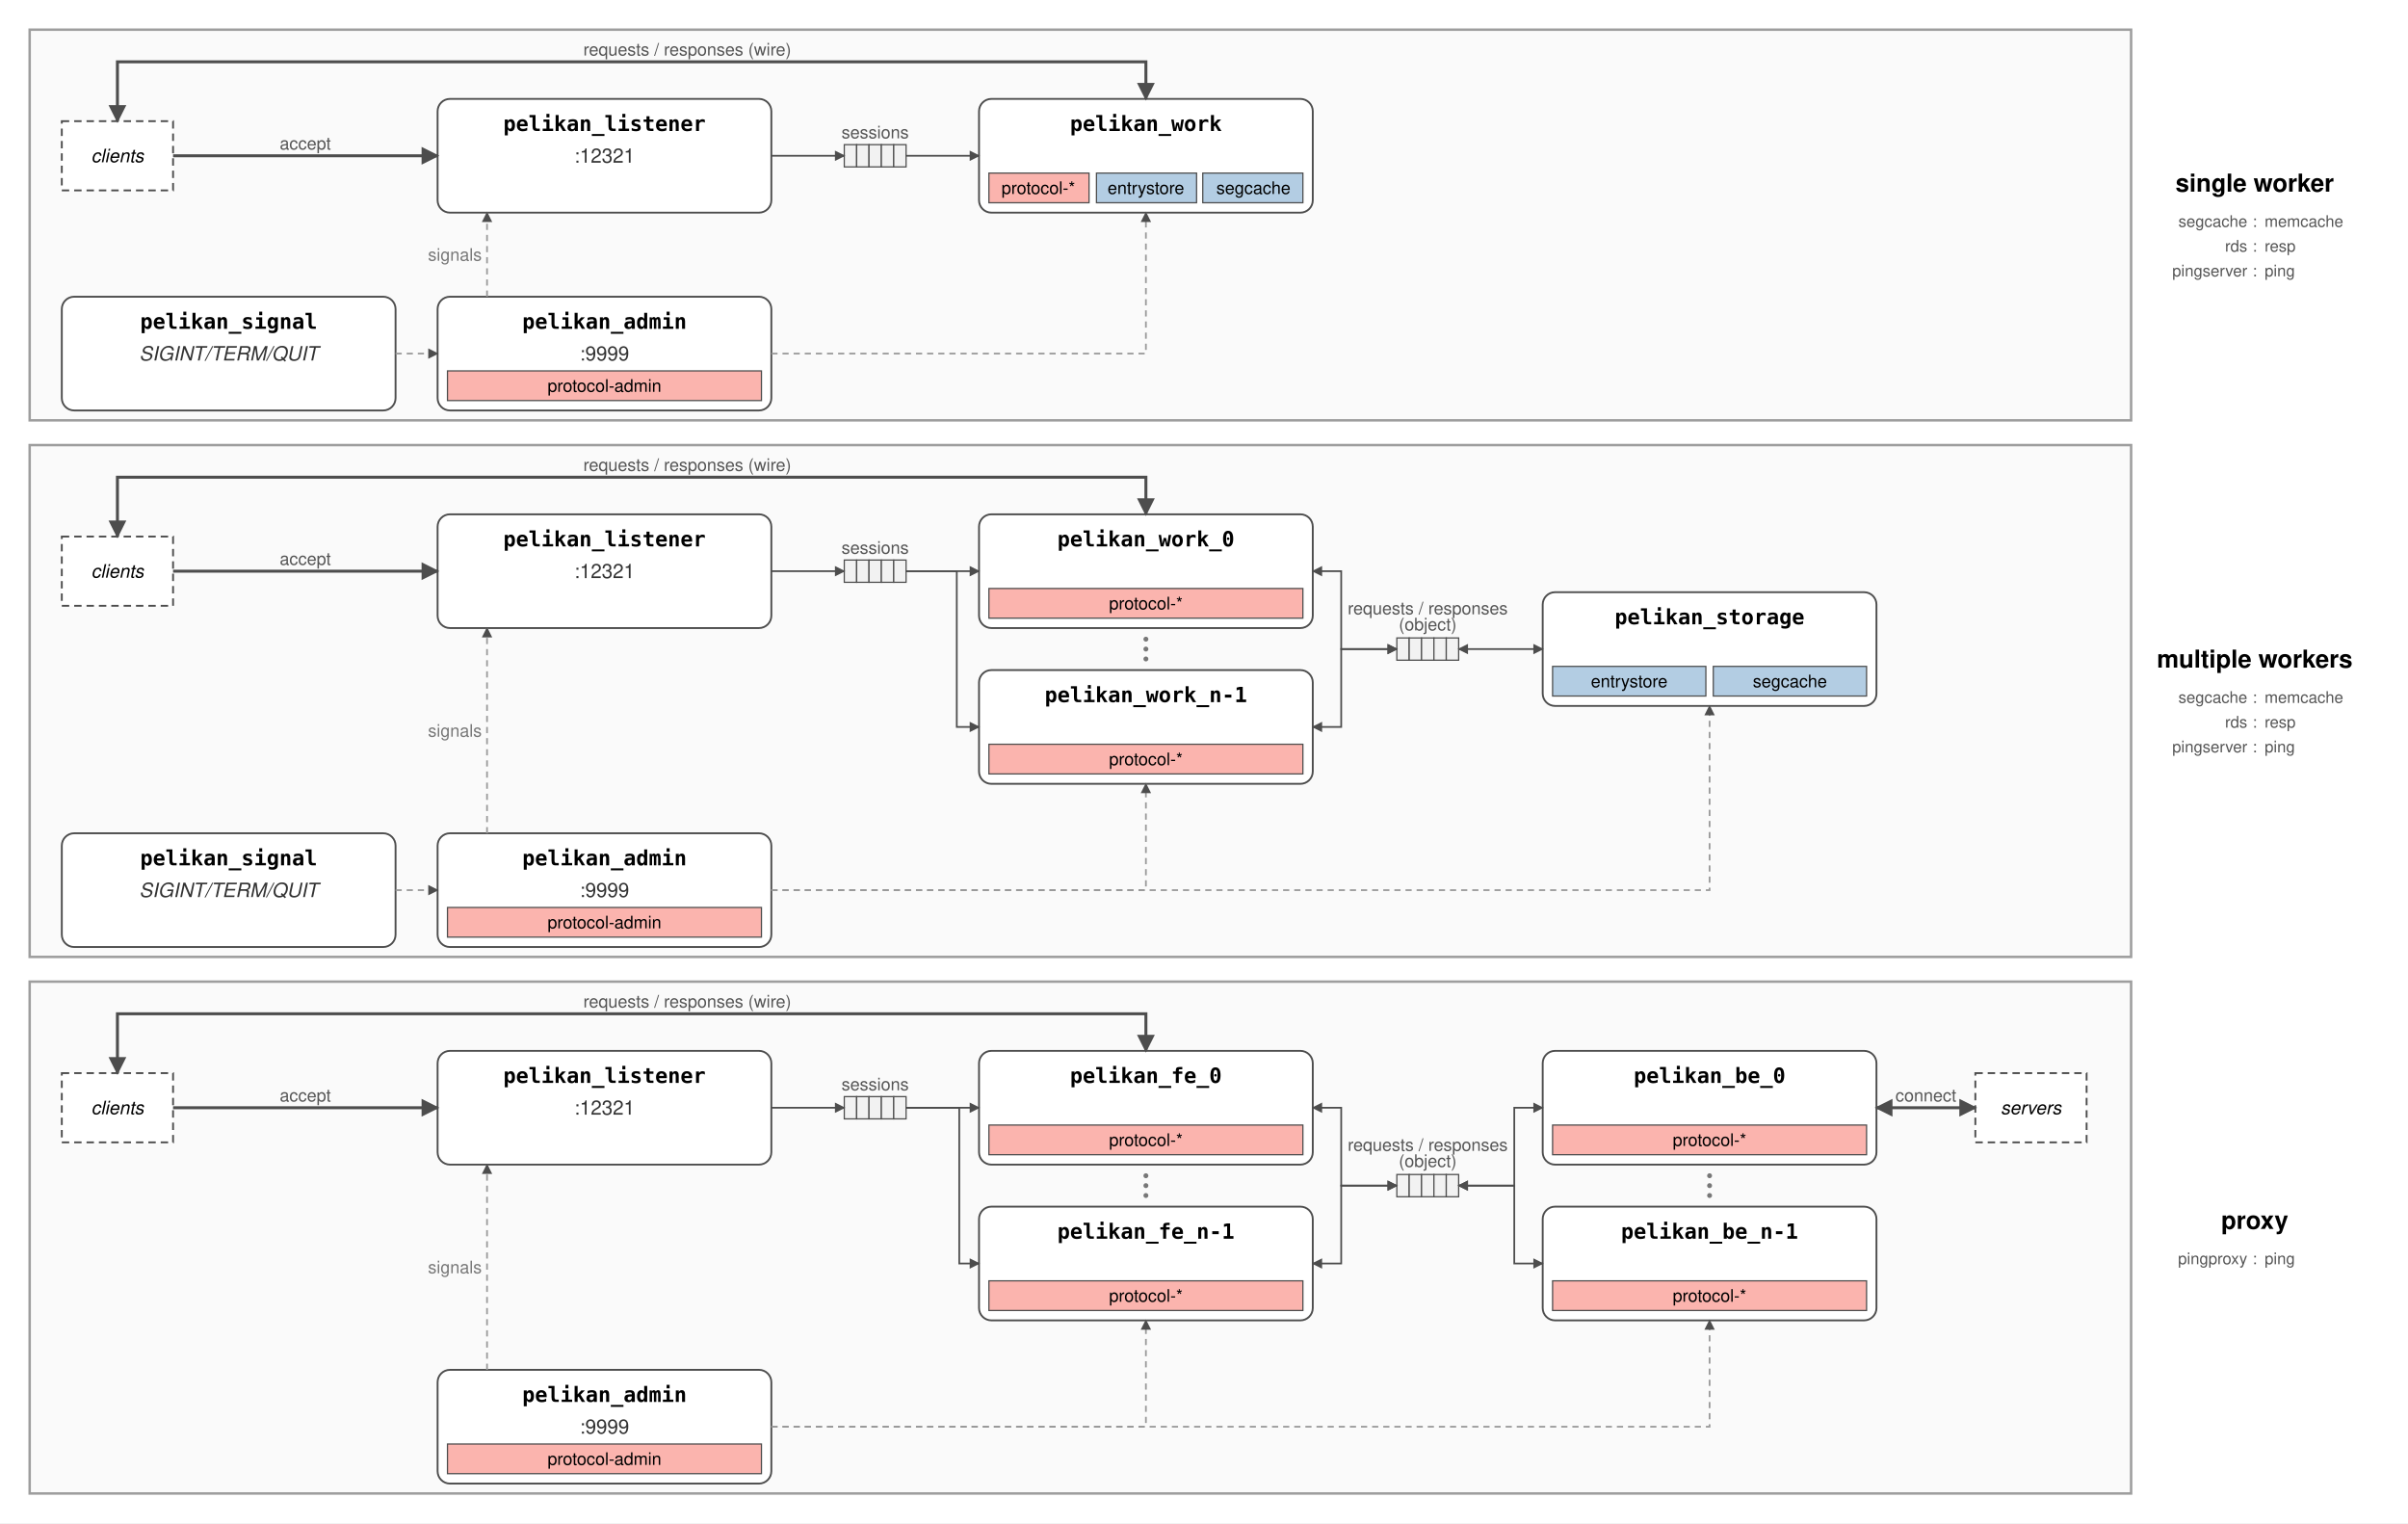
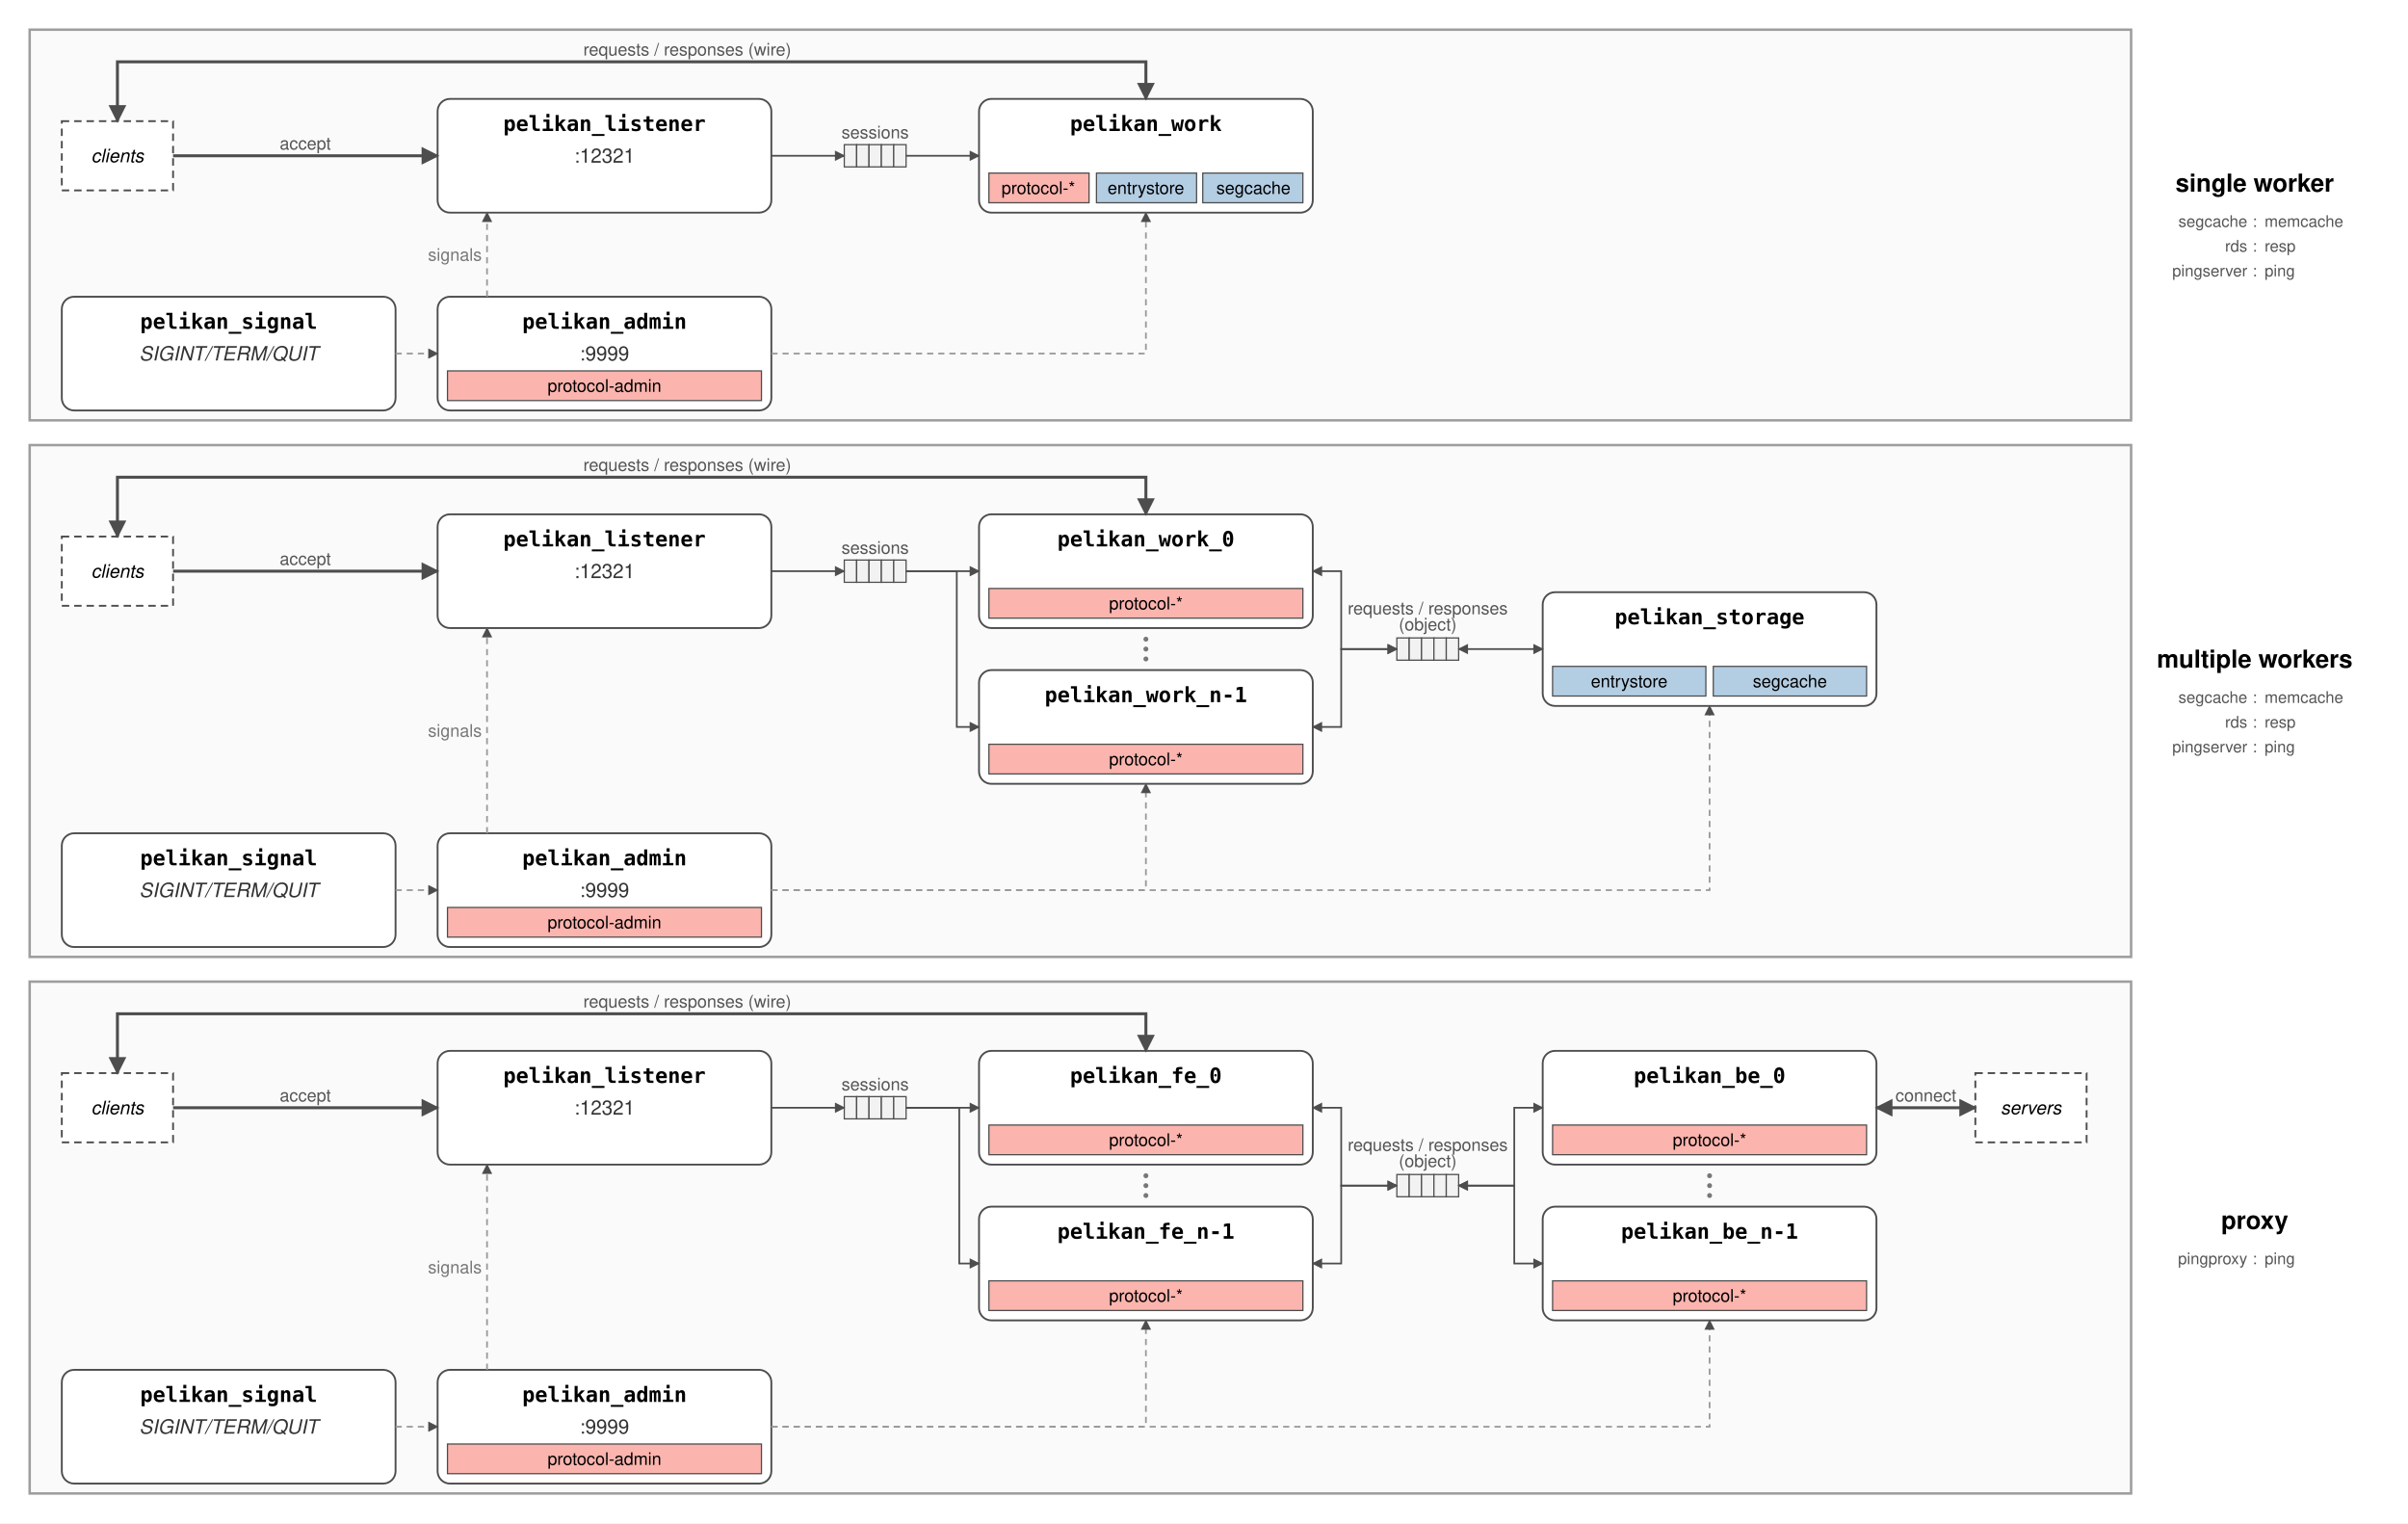
<svg xmlns="http://www.w3.org/2000/svg" width="1948" height="1232" viewBox="0 0 1948 1232">
  <rect width="100%" height="100%" fill="white" />
  <defs>
    <marker id="a" viewBox="0 0 10 10" refX="9" refY="5" markerWidth="6" markerHeight="6" orient="auto-start-reverse">
      <path d="M 0 0 L 10 5 L 0 10 z" fill="#4D4D4D" />
    </marker>
  </defs>
  <rect x="24" y="24" width="1700" height="316" fill="#FAFAFA" stroke="#9E9E9E" stroke-width="2" rx="0" />
  <text x="1824" y="148" dy="0.35em" font-family="Helvetica, Arial, sans-serif" font-size="20" font-weight="bold" fill="#000" text-anchor="middle">single worker</text>
  <text x="1818" y="179" dy="0.35em" font-family="Helvetica, Arial, sans-serif" font-size="13" font-weight="normal" fill="#555" text-anchor="end">segcache</text>
  <text x="1824" y="179" dy="0.35em" font-family="Helvetica, Arial, sans-serif" font-size="13" font-weight="normal" fill="#555" text-anchor="middle">:</text>
  <text x="1832" y="179" dy="0.35em" font-family="Helvetica, Arial, sans-serif" font-size="13" font-weight="normal" fill="#555" text-anchor="start">memcache</text>
  <text x="1818" y="199" dy="0.35em" font-family="Helvetica, Arial, sans-serif" font-size="13" font-weight="normal" fill="#555" text-anchor="end">rds</text>
  <text x="1824" y="199" dy="0.35em" font-family="Helvetica, Arial, sans-serif" font-size="13" font-weight="normal" fill="#555" text-anchor="middle">:</text>
  <text x="1832" y="199" dy="0.35em" font-family="Helvetica, Arial, sans-serif" font-size="13" font-weight="normal" fill="#555" text-anchor="start">resp</text>
  <text x="1818" y="219" dy="0.35em" font-family="Helvetica, Arial, sans-serif" font-size="13" font-weight="normal" fill="#555" text-anchor="end">pingserver</text>
  <text x="1824" y="219" dy="0.35em" font-family="Helvetica, Arial, sans-serif" font-size="13" font-weight="normal" fill="#555" text-anchor="middle">:</text>
  <text x="1832" y="219" dy="0.35em" font-family="Helvetica, Arial, sans-serif" font-size="13" font-weight="normal" fill="#555" text-anchor="start">ping</text>
  <rect x="50" y="98" width="90" height="56" fill="#FFFFFF" stroke="#4D4D4D" stroke-width="1.5" rx="0" stroke-dasharray="6,4" />
  <text x="95" y="126" dy="0.35em" font-family="Helvetica, Arial, sans-serif" font-size="15" font-weight="normal" fill="#000" font-style="italic" text-anchor="middle">clients</text>
  <rect x="354" y="80" width="270" height="92" fill="#FFFFFF" stroke="#4D4D4D" stroke-width="1.5" rx="10" />
  <text x="489" y="100" dy="0.35em" font-family="SFMono-Regular, Menlo, Consolas, monospace" font-size="17" font-weight="bold" fill="#000" text-anchor="middle">pelikan_listener</text>
  <text x="489" y="126" dy="0.35em" font-family="Helvetica, Arial, sans-serif" font-size="16" font-weight="normal" fill="#333" text-anchor="middle">:12321</text>
  <path d="M 140 126 L 354 126" fill="none" stroke="#4D4D4D" stroke-width="2.4" marker-end="url(#a)" />
  <text x="247" y="116" dy="0.35em" font-family="Helvetica, Arial, sans-serif" font-size="14" font-weight="normal" fill="#555" text-anchor="middle">accept</text>
  <rect x="683" y="117" width="10" height="18" fill="#F2F2F2" stroke="#4D4D4D" stroke-width="1" rx="0" />
  <rect x="693" y="117" width="10" height="18" fill="#F2F2F2" stroke="#4D4D4D" stroke-width="1" rx="0" />
  <rect x="703" y="117" width="10" height="18" fill="#F2F2F2" stroke="#4D4D4D" stroke-width="1" rx="0" />
  <rect x="713" y="117" width="10" height="18" fill="#F2F2F2" stroke="#4D4D4D" stroke-width="1" rx="0" />
  <rect x="723" y="117" width="10" height="18" fill="#F2F2F2" stroke="#4D4D4D" stroke-width="1" rx="0" />
  <text x="708" y="107" dy="0.35em" font-family="Helvetica, Arial, sans-serif" font-size="14" font-weight="normal" fill="#555" text-anchor="middle">sessions</text>
  <path d="M 624 126 L 683 126" fill="none" stroke="#4D4D4D" stroke-width="1.4" marker-end="url(#a)" />
  <rect x="792" y="80" width="270" height="92" fill="#FFFFFF" stroke="#4D4D4D" stroke-width="1.5" rx="10" />
  <text x="927" y="100" dy="0.35em" font-family="SFMono-Regular, Menlo, Consolas, monospace" font-size="17" font-weight="bold" fill="#000" text-anchor="middle">pelikan_work</text>
  <rect x="800" y="140" width="81" height="24" fill="#FBB4AE" stroke="#4D4D4D" stroke-width="1" rx="0" />
  <text x="840" y="152" dy="0.35em" font-family="Helvetica, Arial, sans-serif" font-size="14" font-weight="normal" fill="#000" text-anchor="middle">protocol-*</text>
  <rect x="887" y="140" width="81" height="24" fill="#B3CDE3" stroke="#4D4D4D" stroke-width="1" rx="0" />
  <text x="927" y="152" dy="0.35em" font-family="Helvetica, Arial, sans-serif" font-size="14" font-weight="normal" fill="#000" text-anchor="middle">entrystore</text>
  <rect x="973" y="140" width="81" height="24" fill="#B3CDE3" stroke="#4D4D4D" stroke-width="1" rx="0" />
  <text x="1014" y="152" dy="0.35em" font-family="Helvetica, Arial, sans-serif" font-size="14" font-weight="normal" fill="#000" text-anchor="middle">segcache</text>
  <path d="M 733 126 L 792 126" fill="none" stroke="#4D4D4D" stroke-width="1.4" marker-end="url(#a)" />
  <path d="M 95 98 L 95 50 L 927 50 L 927 80" fill="none" stroke="#4D4D4D" stroke-width="2.4" marker-end="url(#a)" marker-start="url(#a)" />
  <text x="556" y="40" dy="0.35em" font-family="Helvetica, Arial, sans-serif" font-size="14" font-weight="normal" fill="#555" text-anchor="middle">requests / responses (wire)</text>
  <rect x="50" y="240" width="270" height="92" fill="#FFFFFF" stroke="#4D4D4D" stroke-width="1.5" rx="10" />
  <text x="185" y="260" dy="0.35em" font-family="SFMono-Regular, Menlo, Consolas, monospace" font-size="17" font-weight="bold" fill="#000" text-anchor="middle">pelikan_signal</text>
  <text x="185" y="286" dy="0.35em" font-family="Helvetica, Arial, sans-serif" font-size="16" font-weight="normal" fill="#333" font-style="italic" text-anchor="middle">SIGINT/TERM/QUIT</text>
  <rect x="354" y="240" width="270" height="92" fill="#FFFFFF" stroke="#4D4D4D" stroke-width="1.5" rx="10" />
  <text x="489" y="260" dy="0.35em" font-family="SFMono-Regular, Menlo, Consolas, monospace" font-size="17" font-weight="bold" fill="#000" text-anchor="middle">pelikan_admin</text>
  <text x="489" y="286" dy="0.35em" font-family="Helvetica, Arial, sans-serif" font-size="16" font-weight="normal" fill="#333" text-anchor="middle">:9999</text>
  <rect x="362" y="300" width="254" height="24" fill="#FBB4AE" stroke="#4D4D4D" stroke-width="1" rx="0" />
  <text x="489" y="312" dy="0.35em" font-family="Helvetica, Arial, sans-serif" font-size="14" font-weight="normal" fill="#000" text-anchor="middle">protocol-admin</text>
  <path d="M 320 286 L 354 286" fill="none" stroke="#999999" stroke-width="1.4" stroke-dasharray="5,4" marker-end="url(#a)" />
  <path d="M 394 240 L 394 172" fill="none" stroke="#999999" stroke-width="1.4" stroke-dasharray="5,4" marker-end="url(#a)" />
  <text x="368" y="206" dy="0.35em" font-family="Helvetica, Arial, sans-serif" font-size="14" font-weight="normal" fill="#777" text-anchor="middle">signals</text>
  <path d="M 624 286 L 927 286 L 927 172" fill="none" stroke="#999999" stroke-width="1.4" stroke-dasharray="5,4" marker-end="url(#a)" />
  <rect x="24" y="360" width="1700" height="414" fill="#FAFAFA" stroke="#9E9E9E" stroke-width="2" rx="0" />
  <text x="1824" y="533" dy="0.35em" font-family="Helvetica, Arial, sans-serif" font-size="20" font-weight="bold" fill="#000" text-anchor="middle">multiple workers</text>
  <text x="1818" y="564" dy="0.35em" font-family="Helvetica, Arial, sans-serif" font-size="13" font-weight="normal" fill="#555" text-anchor="end">segcache</text>
  <text x="1824" y="564" dy="0.35em" font-family="Helvetica, Arial, sans-serif" font-size="13" font-weight="normal" fill="#555" text-anchor="middle">:</text>
  <text x="1832" y="564" dy="0.35em" font-family="Helvetica, Arial, sans-serif" font-size="13" font-weight="normal" fill="#555" text-anchor="start">memcache</text>
  <text x="1818" y="584" dy="0.35em" font-family="Helvetica, Arial, sans-serif" font-size="13" font-weight="normal" fill="#555" text-anchor="end">rds</text>
  <text x="1824" y="584" dy="0.35em" font-family="Helvetica, Arial, sans-serif" font-size="13" font-weight="normal" fill="#555" text-anchor="middle">:</text>
  <text x="1832" y="584" dy="0.35em" font-family="Helvetica, Arial, sans-serif" font-size="13" font-weight="normal" fill="#555" text-anchor="start">resp</text>
  <text x="1818" y="604" dy="0.35em" font-family="Helvetica, Arial, sans-serif" font-size="13" font-weight="normal" fill="#555" text-anchor="end">pingserver</text>
  <text x="1824" y="604" dy="0.35em" font-family="Helvetica, Arial, sans-serif" font-size="13" font-weight="normal" fill="#555" text-anchor="middle">:</text>
  <text x="1832" y="604" dy="0.35em" font-family="Helvetica, Arial, sans-serif" font-size="13" font-weight="normal" fill="#555" text-anchor="start">ping</text>
  <rect x="50" y="434" width="90" height="56" fill="#FFFFFF" stroke="#4D4D4D" stroke-width="1.5" rx="0" stroke-dasharray="6,4" />
  <text x="95" y="462" dy="0.35em" font-family="Helvetica, Arial, sans-serif" font-size="15" font-weight="normal" fill="#000" font-style="italic" text-anchor="middle">clients</text>
  <rect x="354" y="416" width="270" height="92" fill="#FFFFFF" stroke="#4D4D4D" stroke-width="1.5" rx="10" />
  <text x="489" y="436" dy="0.35em" font-family="SFMono-Regular, Menlo, Consolas, monospace" font-size="17" font-weight="bold" fill="#000" text-anchor="middle">pelikan_listener</text>
  <text x="489" y="462" dy="0.35em" font-family="Helvetica, Arial, sans-serif" font-size="16" font-weight="normal" fill="#333" text-anchor="middle">:12321</text>
  <path d="M 140 462 L 354 462" fill="none" stroke="#4D4D4D" stroke-width="2.4" marker-end="url(#a)" />
  <text x="247" y="452" dy="0.35em" font-family="Helvetica, Arial, sans-serif" font-size="14" font-weight="normal" fill="#555" text-anchor="middle">accept</text>
  <rect x="683" y="453" width="10" height="18" fill="#F2F2F2" stroke="#4D4D4D" stroke-width="1" rx="0" />
  <rect x="693" y="453" width="10" height="18" fill="#F2F2F2" stroke="#4D4D4D" stroke-width="1" rx="0" />
  <rect x="703" y="453" width="10" height="18" fill="#F2F2F2" stroke="#4D4D4D" stroke-width="1" rx="0" />
  <rect x="713" y="453" width="10" height="18" fill="#F2F2F2" stroke="#4D4D4D" stroke-width="1" rx="0" />
  <rect x="723" y="453" width="10" height="18" fill="#F2F2F2" stroke="#4D4D4D" stroke-width="1" rx="0" />
  <text x="708" y="443" dy="0.35em" font-family="Helvetica, Arial, sans-serif" font-size="14" font-weight="normal" fill="#555" text-anchor="middle">sessions</text>
  <path d="M 624 462 L 683 462" fill="none" stroke="#4D4D4D" stroke-width="1.4" marker-end="url(#a)" />
  <rect x="792" y="416" width="270" height="92" fill="#FFFFFF" stroke="#4D4D4D" stroke-width="1.5" rx="10" />
  <text x="927" y="436" dy="0.35em" font-family="SFMono-Regular, Menlo, Consolas, monospace" font-size="17" font-weight="bold" fill="#000" text-anchor="middle">pelikan_work_0</text>
  <rect x="800" y="476" width="254" height="24" fill="#FBB4AE" stroke="#4D4D4D" stroke-width="1" rx="0" />
  <text x="927" y="488" dy="0.35em" font-family="Helvetica, Arial, sans-serif" font-size="14" font-weight="normal" fill="#000" text-anchor="middle">protocol-*</text>
  <rect x="792" y="542" width="270" height="92" fill="#FFFFFF" stroke="#4D4D4D" stroke-width="1.5" rx="10" />
  <text x="927" y="562" dy="0.35em" font-family="SFMono-Regular, Menlo, Consolas, monospace" font-size="17" font-weight="bold" fill="#000" text-anchor="middle">pelikan_work_n-1</text>
  <rect x="800" y="602" width="254" height="24" fill="#FBB4AE" stroke="#4D4D4D" stroke-width="1" rx="0" />
  <text x="927" y="614" dy="0.35em" font-family="Helvetica, Arial, sans-serif" font-size="14" font-weight="normal" fill="#000" text-anchor="middle">protocol-*</text>
  <circle cx="927" cy="517" r="2" fill="#777" />
  <circle cx="927" cy="525" r="2" fill="#777" />
  <circle cx="927" cy="533" r="2" fill="#777" />
  <path d="M 733 462 L 774 462 L 774 462 L 792 462" fill="none" stroke="#4D4D4D" stroke-width="1.4" marker-end="url(#a)" />
  <path d="M 733 462 L 774 462 L 774 588 L 792 588" fill="none" stroke="#4D4D4D" stroke-width="1.4" marker-end="url(#a)" />
  <rect x="1130" y="516" width="10" height="18" fill="#F2F2F2" stroke="#4D4D4D" stroke-width="1" rx="0" />
  <rect x="1140" y="516" width="10" height="18" fill="#F2F2F2" stroke="#4D4D4D" stroke-width="1" rx="0" />
  <rect x="1150" y="516" width="10" height="18" fill="#F2F2F2" stroke="#4D4D4D" stroke-width="1" rx="0" />
  <rect x="1160" y="516" width="10" height="18" fill="#F2F2F2" stroke="#4D4D4D" stroke-width="1" rx="0" />
  <rect x="1170" y="516" width="10" height="18" fill="#F2F2F2" stroke="#4D4D4D" stroke-width="1" rx="0" />
  <text x="1155" y="492" dy="0.35em" font-family="Helvetica, Arial, sans-serif" font-size="14" font-weight="normal" fill="#555" text-anchor="middle">requests / responses</text>
  <text x="1155" y="505" dy="0.35em" font-family="Helvetica, Arial, sans-serif" font-size="14" font-weight="normal" fill="#555" text-anchor="middle">(object)</text>
  <path d="M 1062 462 L 1085 462 L 1085 525 L 1130 525" fill="none" stroke="#4D4D4D" stroke-width="1.4" marker-end="url(#a)" marker-start="url(#a)" />
  <path d="M 1062 588 L 1085 588 L 1085 525 L 1130 525" fill="none" stroke="#4D4D4D" stroke-width="1.4" marker-end="url(#a)" marker-start="url(#a)" />
  <rect x="1248" y="479" width="270" height="92" fill="#FFFFFF" stroke="#4D4D4D" stroke-width="1.5" rx="10" />
  <text x="1383" y="499" dy="0.35em" font-family="SFMono-Regular, Menlo, Consolas, monospace" font-size="17" font-weight="bold" fill="#000" text-anchor="middle">pelikan_storage</text>
  <rect x="1256" y="539" width="124" height="24" fill="#B3CDE3" stroke="#4D4D4D" stroke-width="1" rx="0" />
  <text x="1318" y="551" dy="0.35em" font-family="Helvetica, Arial, sans-serif" font-size="14" font-weight="normal" fill="#000" text-anchor="middle">entrystore</text>
  <rect x="1386" y="539" width="124" height="24" fill="#B3CDE3" stroke="#4D4D4D" stroke-width="1" rx="0" />
  <text x="1448" y="551" dy="0.35em" font-family="Helvetica, Arial, sans-serif" font-size="14" font-weight="normal" fill="#000" text-anchor="middle">segcache</text>
  <path d="M 1180 525 L 1248 525" fill="none" stroke="#4D4D4D" stroke-width="1.4" marker-end="url(#a)" marker-start="url(#a)" />
  <path d="M 95 434 L 95 386 L 927 386 L 927 416" fill="none" stroke="#4D4D4D" stroke-width="2.4" marker-end="url(#a)" marker-start="url(#a)" />
  <text x="556" y="376" dy="0.35em" font-family="Helvetica, Arial, sans-serif" font-size="14" font-weight="normal" fill="#555" text-anchor="middle">requests / responses (wire)</text>
  <rect x="50" y="674" width="270" height="92" fill="#FFFFFF" stroke="#4D4D4D" stroke-width="1.5" rx="10" />
  <text x="185" y="694" dy="0.35em" font-family="SFMono-Regular, Menlo, Consolas, monospace" font-size="17" font-weight="bold" fill="#000" text-anchor="middle">pelikan_signal</text>
  <text x="185" y="720" dy="0.35em" font-family="Helvetica, Arial, sans-serif" font-size="16" font-weight="normal" fill="#333" font-style="italic" text-anchor="middle">SIGINT/TERM/QUIT</text>
  <rect x="354" y="674" width="270" height="92" fill="#FFFFFF" stroke="#4D4D4D" stroke-width="1.5" rx="10" />
  <text x="489" y="694" dy="0.35em" font-family="SFMono-Regular, Menlo, Consolas, monospace" font-size="17" font-weight="bold" fill="#000" text-anchor="middle">pelikan_admin</text>
  <text x="489" y="720" dy="0.35em" font-family="Helvetica, Arial, sans-serif" font-size="16" font-weight="normal" fill="#333" text-anchor="middle">:9999</text>
  <rect x="362" y="734" width="254" height="24" fill="#FBB4AE" stroke="#4D4D4D" stroke-width="1" rx="0" />
  <text x="489" y="746" dy="0.35em" font-family="Helvetica, Arial, sans-serif" font-size="14" font-weight="normal" fill="#000" text-anchor="middle">protocol-admin</text>
  <path d="M 320 720 L 354 720" fill="none" stroke="#999999" stroke-width="1.4" stroke-dasharray="5,4" marker-end="url(#a)" />
  <path d="M 394 674 L 394 508" fill="none" stroke="#999999" stroke-width="1.4" stroke-dasharray="5,4" marker-end="url(#a)" />
  <text x="368" y="591" dy="0.35em" font-family="Helvetica, Arial, sans-serif" font-size="14" font-weight="normal" fill="#777" text-anchor="middle">signals</text>
  <path d="M 624 720 L 927 720 L 927 634" fill="none" stroke="#999999" stroke-width="1.4" stroke-dasharray="5,4" marker-end="url(#a)" />
  <path d="M 624 720 L 1383 720 L 1383 571" fill="none" stroke="#999999" stroke-width="1.4" stroke-dasharray="5,4" marker-end="url(#a)" />
  <rect x="24" y="794" width="1700" height="414" fill="#FAFAFA" stroke="#9E9E9E" stroke-width="2" rx="0" />
  <text x="1824" y="987" dy="0.35em" font-family="Helvetica, Arial, sans-serif" font-size="20" font-weight="bold" fill="#000" text-anchor="middle">proxy</text>
  <text x="1818" y="1018" dy="0.35em" font-family="Helvetica, Arial, sans-serif" font-size="13" font-weight="normal" fill="#555" text-anchor="end">pingproxy</text>
  <text x="1824" y="1018" dy="0.35em" font-family="Helvetica, Arial, sans-serif" font-size="13" font-weight="normal" fill="#555" text-anchor="middle">:</text>
  <text x="1832" y="1018" dy="0.35em" font-family="Helvetica, Arial, sans-serif" font-size="13" font-weight="normal" fill="#555" text-anchor="start">ping</text>
  <rect x="50" y="868" width="90" height="56" fill="#FFFFFF" stroke="#4D4D4D" stroke-width="1.5" rx="0" stroke-dasharray="6,4" />
  <text x="95" y="896" dy="0.35em" font-family="Helvetica, Arial, sans-serif" font-size="15" font-weight="normal" fill="#000" font-style="italic" text-anchor="middle">clients</text>
  <rect x="354" y="850" width="270" height="92" fill="#FFFFFF" stroke="#4D4D4D" stroke-width="1.5" rx="10" />
  <text x="489" y="870" dy="0.35em" font-family="SFMono-Regular, Menlo, Consolas, monospace" font-size="17" font-weight="bold" fill="#000" text-anchor="middle">pelikan_listener</text>
  <text x="489" y="896" dy="0.35em" font-family="Helvetica, Arial, sans-serif" font-size="16" font-weight="normal" fill="#333" text-anchor="middle">:12321</text>
  <path d="M 140 896 L 354 896" fill="none" stroke="#4D4D4D" stroke-width="2.4" marker-end="url(#a)" />
  <text x="247" y="886" dy="0.35em" font-family="Helvetica, Arial, sans-serif" font-size="14" font-weight="normal" fill="#555" text-anchor="middle">accept</text>
  <rect x="683" y="887" width="10" height="18" fill="#F2F2F2" stroke="#4D4D4D" stroke-width="1" rx="0" />
  <rect x="693" y="887" width="10" height="18" fill="#F2F2F2" stroke="#4D4D4D" stroke-width="1" rx="0" />
  <rect x="703" y="887" width="10" height="18" fill="#F2F2F2" stroke="#4D4D4D" stroke-width="1" rx="0" />
  <rect x="713" y="887" width="10" height="18" fill="#F2F2F2" stroke="#4D4D4D" stroke-width="1" rx="0" />
  <rect x="723" y="887" width="10" height="18" fill="#F2F2F2" stroke="#4D4D4D" stroke-width="1" rx="0" />
  <text x="708" y="877" dy="0.35em" font-family="Helvetica, Arial, sans-serif" font-size="14" font-weight="normal" fill="#555" text-anchor="middle">sessions</text>
  <path d="M 624 896 L 683 896" fill="none" stroke="#4D4D4D" stroke-width="1.4" marker-end="url(#a)" />
  <rect x="792" y="850" width="270" height="92" fill="#FFFFFF" stroke="#4D4D4D" stroke-width="1.5" rx="10" />
  <text x="927" y="870" dy="0.35em" font-family="SFMono-Regular, Menlo, Consolas, monospace" font-size="17" font-weight="bold" fill="#000" text-anchor="middle">pelikan_fe_0</text>
  <rect x="800" y="910" width="254" height="24" fill="#FBB4AE" stroke="#4D4D4D" stroke-width="1" rx="0" />
  <text x="927" y="922" dy="0.35em" font-family="Helvetica, Arial, sans-serif" font-size="14" font-weight="normal" fill="#000" text-anchor="middle">protocol-*</text>
  <rect x="792" y="976" width="270" height="92" fill="#FFFFFF" stroke="#4D4D4D" stroke-width="1.5" rx="10" />
  <text x="927" y="996" dy="0.35em" font-family="SFMono-Regular, Menlo, Consolas, monospace" font-size="17" font-weight="bold" fill="#000" text-anchor="middle">pelikan_fe_n-1</text>
  <rect x="800" y="1036" width="254" height="24" fill="#FBB4AE" stroke="#4D4D4D" stroke-width="1" rx="0" />
  <text x="927" y="1048" dy="0.35em" font-family="Helvetica, Arial, sans-serif" font-size="14" font-weight="normal" fill="#000" text-anchor="middle">protocol-*</text>
  <circle cx="927" cy="951" r="2" fill="#777" />
  <circle cx="927" cy="959" r="2" fill="#777" />
  <circle cx="927" cy="967" r="2" fill="#777" />
  <path d="M 733 896 L 776 896 L 776 896 L 792 896" fill="none" stroke="#4D4D4D" stroke-width="1.4" marker-end="url(#a)" />
  <path d="M 733 896 L 776 896 L 776 1022 L 792 1022" fill="none" stroke="#4D4D4D" stroke-width="1.4" marker-end="url(#a)" />
  <path d="M 95 868 L 95 820 L 927 820 L 927 850" fill="none" stroke="#4D4D4D" stroke-width="2.4" marker-end="url(#a)" marker-start="url(#a)" />
  <text x="556" y="810" dy="0.35em" font-family="Helvetica, Arial, sans-serif" font-size="14" font-weight="normal" fill="#555" text-anchor="middle">requests / responses (wire)</text>
  <rect x="1130" y="950" width="10" height="18" fill="#F2F2F2" stroke="#4D4D4D" stroke-width="1" rx="0" />
  <rect x="1140" y="950" width="10" height="18" fill="#F2F2F2" stroke="#4D4D4D" stroke-width="1" rx="0" />
  <rect x="1150" y="950" width="10" height="18" fill="#F2F2F2" stroke="#4D4D4D" stroke-width="1" rx="0" />
  <rect x="1160" y="950" width="10" height="18" fill="#F2F2F2" stroke="#4D4D4D" stroke-width="1" rx="0" />
  <rect x="1170" y="950" width="10" height="18" fill="#F2F2F2" stroke="#4D4D4D" stroke-width="1" rx="0" />
  <text x="1155" y="926" dy="0.35em" font-family="Helvetica, Arial, sans-serif" font-size="14" font-weight="normal" fill="#555" text-anchor="middle">requests / responses</text>
  <text x="1155" y="939" dy="0.35em" font-family="Helvetica, Arial, sans-serif" font-size="14" font-weight="normal" fill="#555" text-anchor="middle">(object)</text>
  <path d="M 1062 896 L 1085 896 L 1085 959 L 1130 959" fill="none" stroke="#4D4D4D" stroke-width="1.4" marker-end="url(#a)" marker-start="url(#a)" />
  <path d="M 1062 1022 L 1085 1022 L 1085 959 L 1130 959" fill="none" stroke="#4D4D4D" stroke-width="1.4" marker-end="url(#a)" marker-start="url(#a)" />
  <rect x="1248" y="850" width="270" height="92" fill="#FFFFFF" stroke="#4D4D4D" stroke-width="1.5" rx="10" />
  <text x="1383" y="870" dy="0.35em" font-family="SFMono-Regular, Menlo, Consolas, monospace" font-size="17" font-weight="bold" fill="#000" text-anchor="middle">pelikan_be_0</text>
  <rect x="1256" y="910" width="254" height="24" fill="#FBB4AE" stroke="#4D4D4D" stroke-width="1" rx="0" />
  <text x="1383" y="922" dy="0.35em" font-family="Helvetica, Arial, sans-serif" font-size="14" font-weight="normal" fill="#000" text-anchor="middle">protocol-*</text>
  <rect x="1248" y="976" width="270" height="92" fill="#FFFFFF" stroke="#4D4D4D" stroke-width="1.5" rx="10" />
  <text x="1383" y="996" dy="0.35em" font-family="SFMono-Regular, Menlo, Consolas, monospace" font-size="17" font-weight="bold" fill="#000" text-anchor="middle">pelikan_be_n-1</text>
  <rect x="1256" y="1036" width="254" height="24" fill="#FBB4AE" stroke="#4D4D4D" stroke-width="1" rx="0" />
  <text x="1383" y="1048" dy="0.35em" font-family="Helvetica, Arial, sans-serif" font-size="14" font-weight="normal" fill="#000" text-anchor="middle">protocol-*</text>
  <circle cx="1383" cy="951" r="2" fill="#777" />
  <circle cx="1383" cy="959" r="2" fill="#777" />
  <circle cx="1383" cy="967" r="2" fill="#777" />
  <path d="M 1180 959 L 1225 959 L 1225 896 L 1248 896" fill="none" stroke="#4D4D4D" stroke-width="1.4" marker-end="url(#a)" marker-start="url(#a)" />
  <path d="M 1180 959 L 1225 959 L 1225 1022 L 1248 1022" fill="none" stroke="#4D4D4D" stroke-width="1.4" marker-end="url(#a)" marker-start="url(#a)" />
  <rect x="1598" y="868" width="90" height="56" fill="#FFFFFF" stroke="#4D4D4D" stroke-width="1.5" rx="0" stroke-dasharray="6,4" />
  <text x="1643" y="896" dy="0.35em" font-family="Helvetica, Arial, sans-serif" font-size="15" font-weight="normal" fill="#000" font-style="italic" text-anchor="middle">servers</text>
  <path d="M 1518 896 L 1598 896" fill="none" stroke="#4D4D4D" stroke-width="2.4" marker-end="url(#a)" marker-start="url(#a)" />
  <text x="1558" y="886" dy="0.35em" font-family="Helvetica, Arial, sans-serif" font-size="14" font-weight="normal" fill="#555" text-anchor="middle">connect</text>
+   <rect x="50" y="1108" width="270" height="92" fill="#FFFFFF" stroke="#4D4D4D" stroke-width="1.5" rx="10" />
+   <text x="185" y="1128" dy="0.35em" font-family="SFMono-Regular, Menlo, Consolas, monospace" font-size="17" font-weight="bold" fill="#000" text-anchor="middle">pelikan_signal</text>
+   <text x="185" y="1154" dy="0.35em" font-family="Helvetica, Arial, sans-serif" font-size="16" font-weight="normal" fill="#333" font-style="italic" text-anchor="middle">SIGINT/TERM/QUIT</text>
  <rect x="354" y="1108" width="270" height="92" fill="#FFFFFF" stroke="#4D4D4D" stroke-width="1.5" rx="10" />
  <text x="489" y="1128" dy="0.35em" font-family="SFMono-Regular, Menlo, Consolas, monospace" font-size="17" font-weight="bold" fill="#000" text-anchor="middle">pelikan_admin</text>
  <text x="489" y="1154" dy="0.35em" font-family="Helvetica, Arial, sans-serif" font-size="16" font-weight="normal" fill="#333" text-anchor="middle">:9999</text>
  <rect x="362" y="1168" width="254" height="24" fill="#FBB4AE" stroke="#4D4D4D" stroke-width="1" rx="0" />
  <text x="489" y="1180" dy="0.35em" font-family="Helvetica, Arial, sans-serif" font-size="14" font-weight="normal" fill="#000" text-anchor="middle">protocol-admin</text>
+   <path d="M 320 1154 L 354 1154" fill="none" stroke="#999999" stroke-width="1.4" stroke-dasharray="5,4" marker-end="url(#a)" />
  <path d="M 394 1108 L 394 942" fill="none" stroke="#999999" stroke-width="1.4" stroke-dasharray="5,4" marker-end="url(#a)" />
  <text x="368" y="1025" dy="0.35em" font-family="Helvetica, Arial, sans-serif" font-size="14" font-weight="normal" fill="#777" text-anchor="middle">signals</text>
  <path d="M 624 1154 L 927 1154 L 927 1068" fill="none" stroke="#999999" stroke-width="1.4" stroke-dasharray="5,4" marker-end="url(#a)" />
  <path d="M 624 1154 L 1383 1154 L 1383 1068" fill="none" stroke="#999999" stroke-width="1.4" stroke-dasharray="5,4" marker-end="url(#a)" />
</svg>
